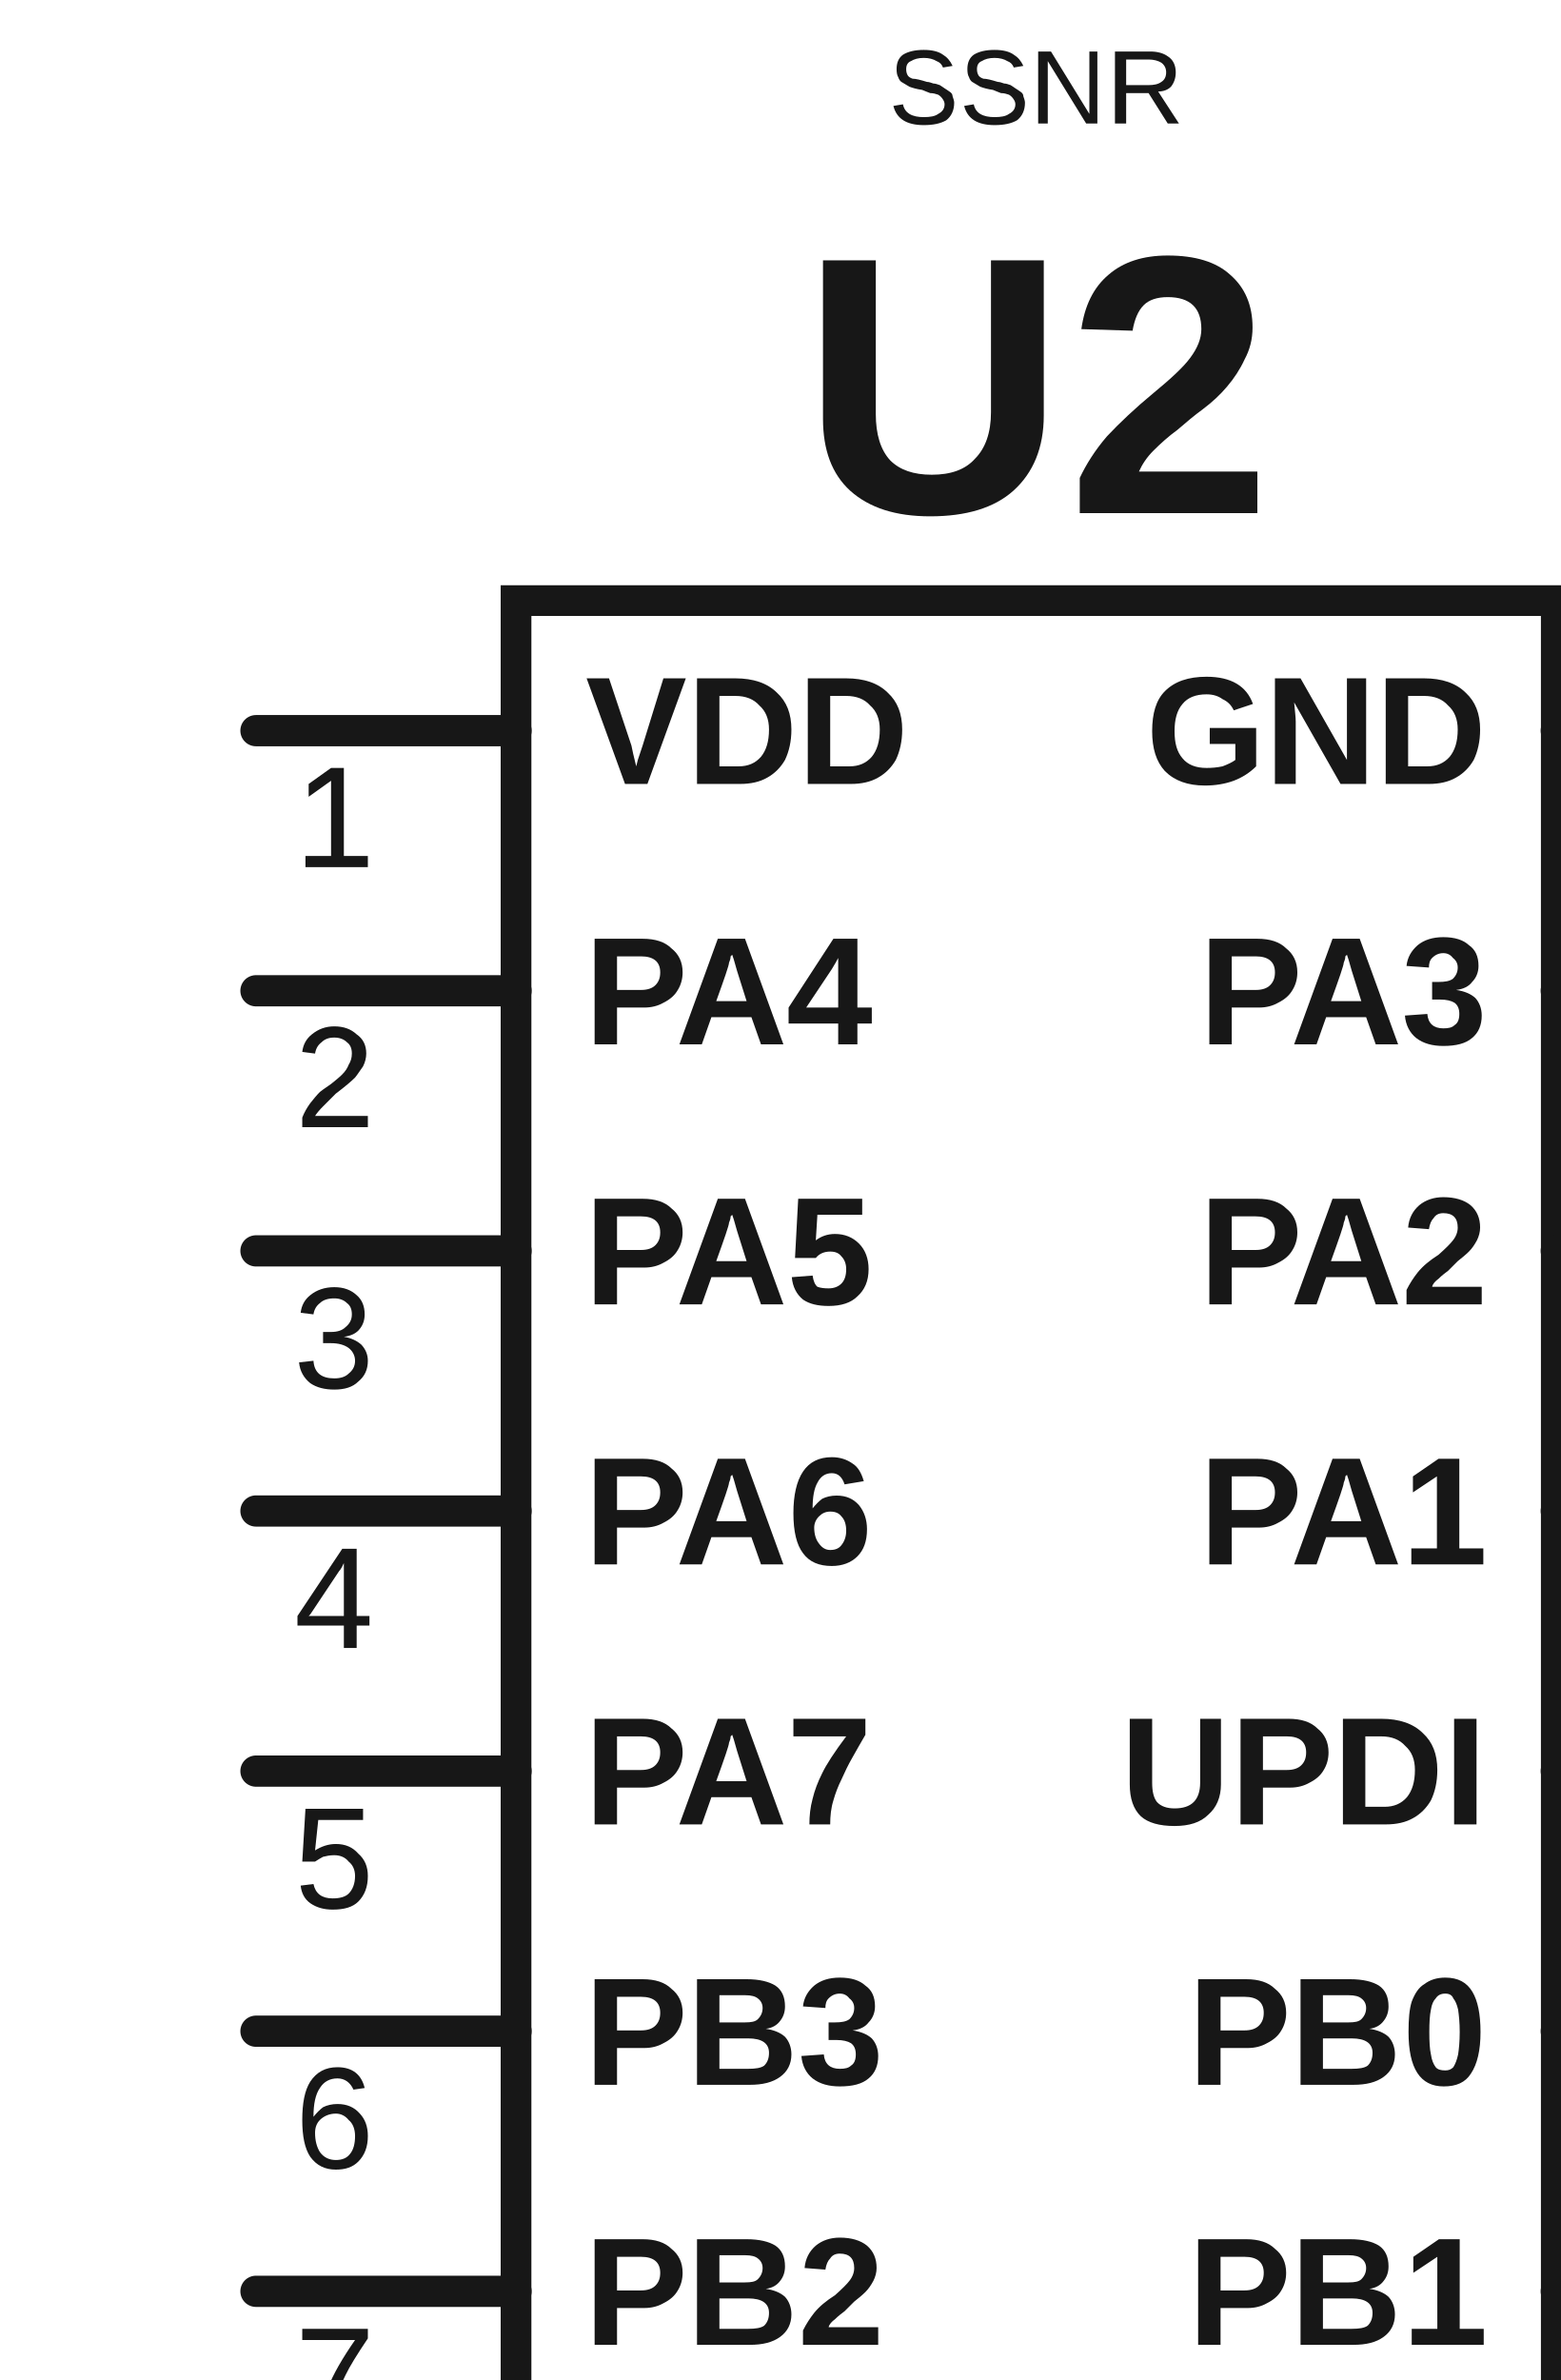
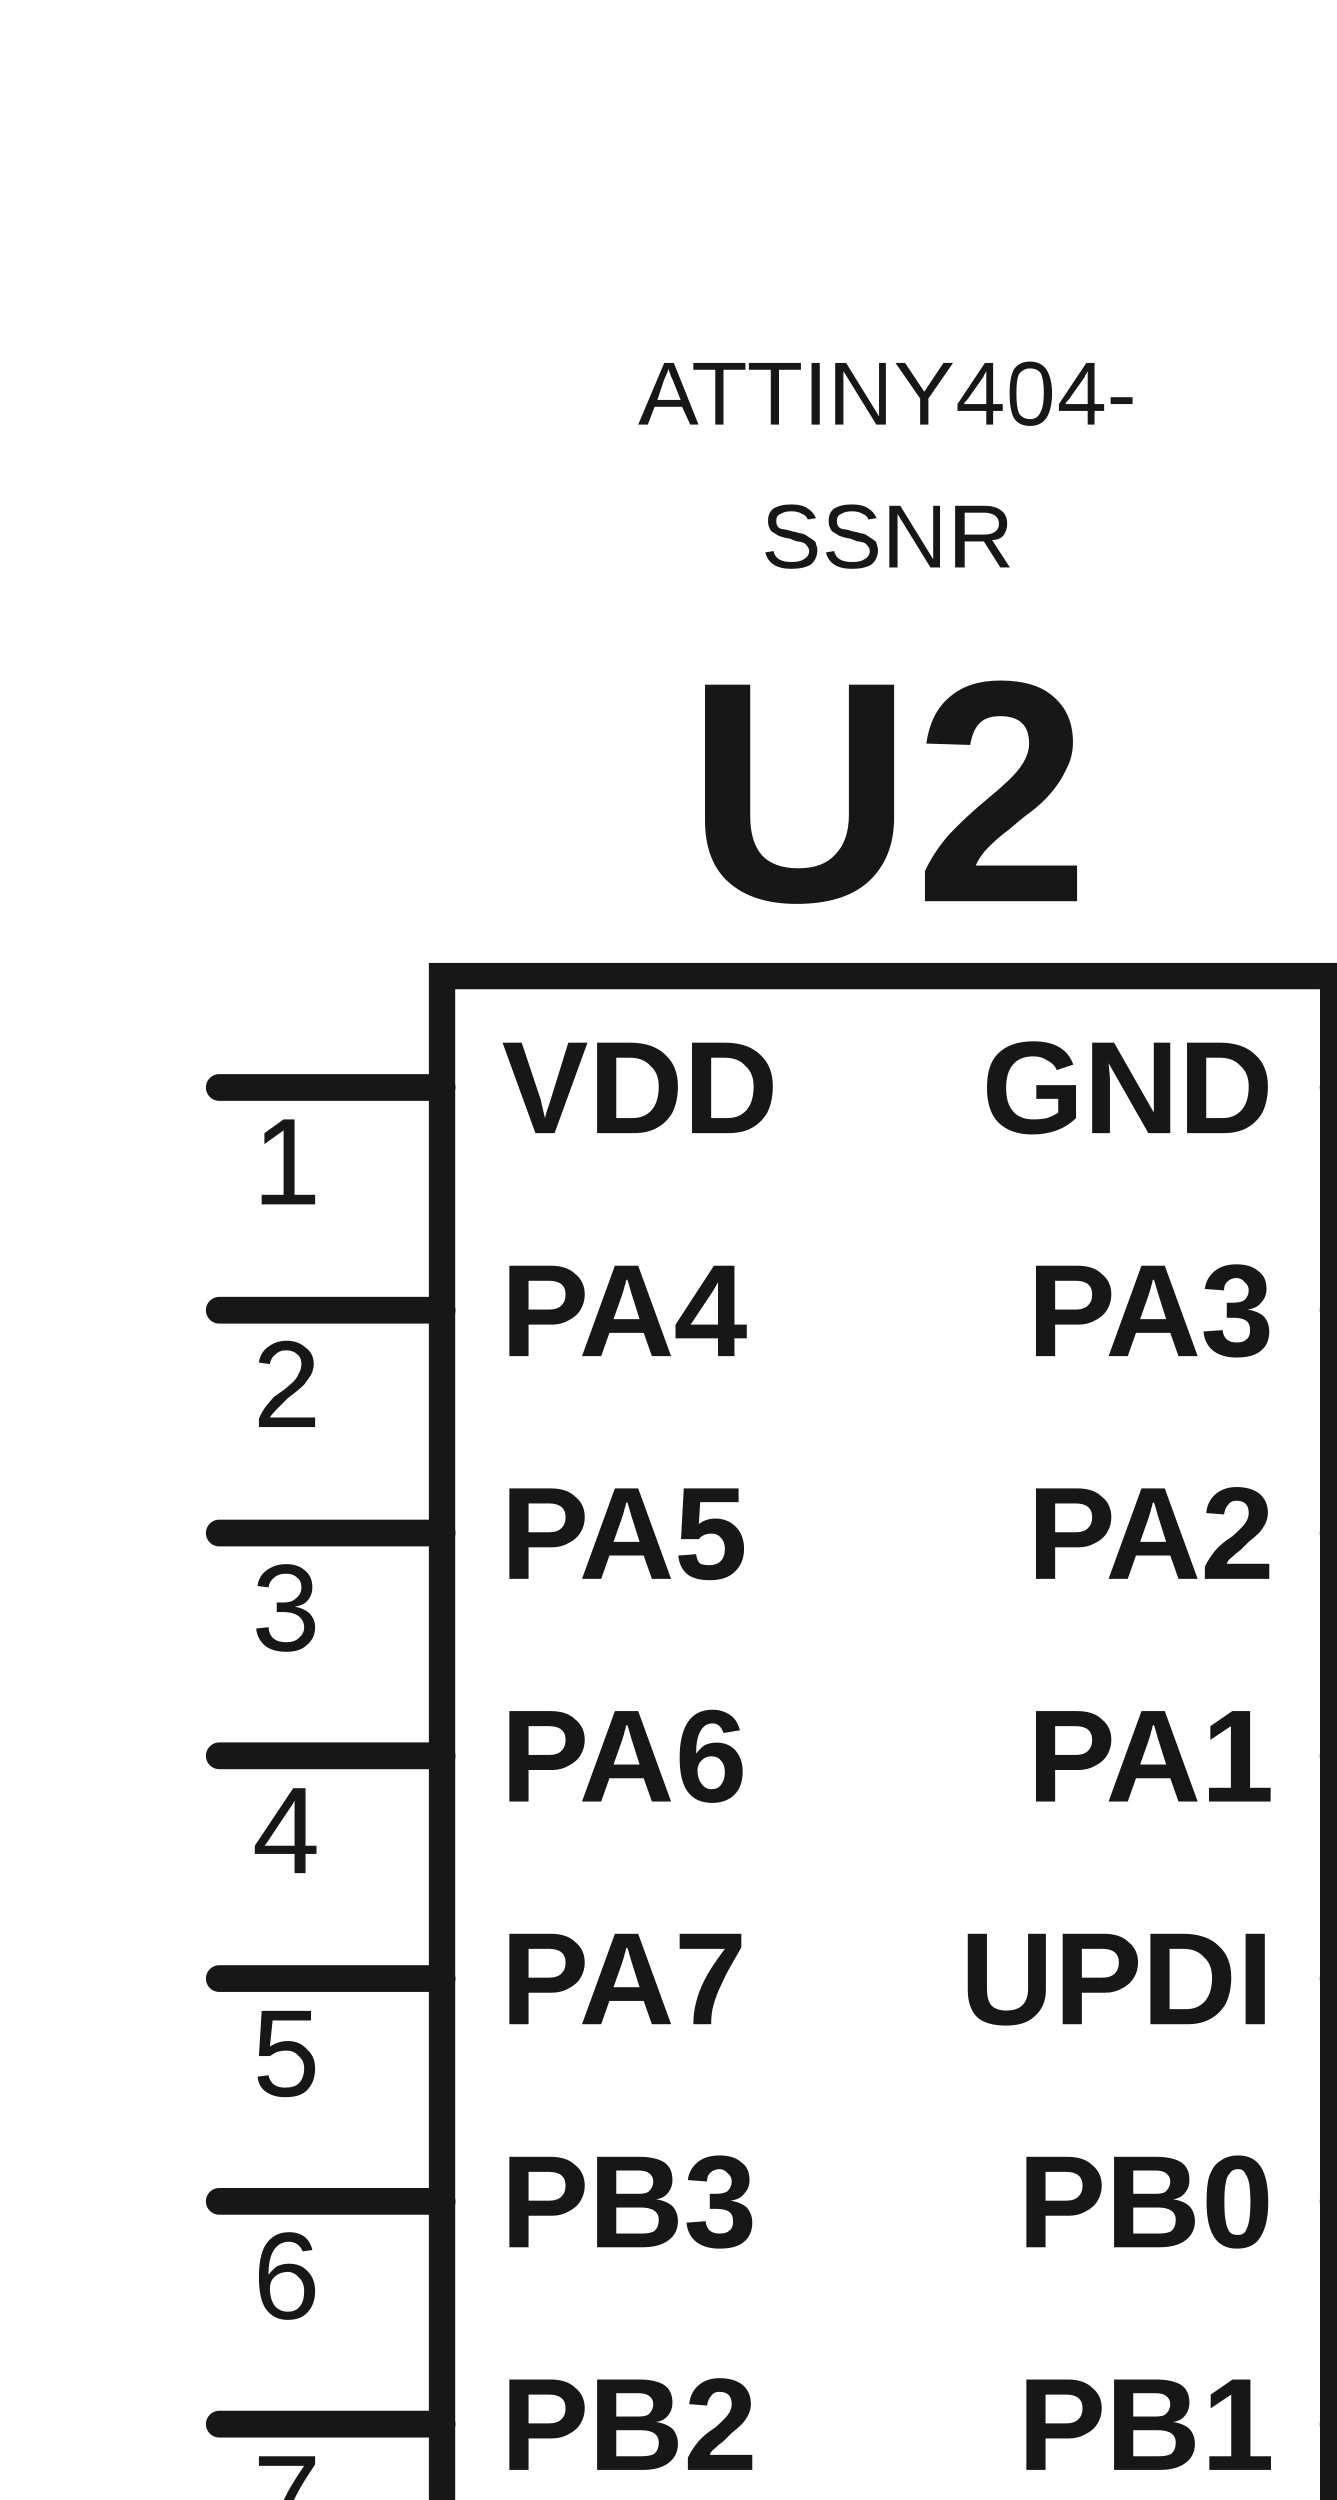
- <svg xmlns="http://www.w3.org/2000/svg" viewBox="158.79 75.415 15.24 23.241">
+ <svg xmlns="http://www.w3.org/2000/svg" viewBox="158.79 70.151 15.24 28.504">
  <style>.sch-page { fill: var(--sch-page, #ffffff); }.sch-wire { fill: none; stroke: var(--net-color, var(--sch-ink, #171717)); stroke-linecap: round; }.sch-wire-hit { stroke: #000000; stroke-opacity: 0; stroke-width: 1.0; pointer-events: stroke; cursor: pointer; }.sch-pin-hit { fill: none; stroke: #000000; stroke-opacity: 0; stroke-width: 0.9; pointer-events: stroke; cursor: pointer; }.sch-junction { fill: var(--sch-ink, #171717); stroke: none; }.sch-no-connect { stroke: var(--sch-note, #b0543f); fill: none; stroke-width: 0.25; stroke-linecap: round; }.sch-pin { fill: none; stroke: var(--sch-ink, #171717); stroke-width: 0.305; stroke-linecap: round; }.sch-pin-number { fill: var(--sch-ink, #171717); }.sch-pin-name { fill: var(--sch-ink, #171717); font-weight: 700; }.sch-ref { fill: var(--sch-ink, #171717); font-weight: 800; }.sch-value { fill: var(--sch-ink, #171717); }.sch-label { fill: var(--net-color, var(--sch-ink, #171717)); }.sch-label-pill { fill: var(--accent-soft, #ffe4db); fill-opacity: .55; stroke: var(--accent, #ff5c35); stroke-width: 0.2; }.sch-label-pill-text { fill: var(--accent, #ff5c35); font-weight: 600; }.sch-note { fill: none; stroke: var(--sch-note, #8a7f6a); }.sch-note-text { fill: var(--sch-note, #8a7f6a); }.sch-sheet-box { fill: var(--sch-page, #ffffff); stroke: var(--sch-ink, #171717); stroke-width: 0.254; }.sch-sheet-text { fill: var(--sch-ink, #171717); }.sch-missing { fill: none; stroke: var(--sch-note, #b0543f); stroke-width: 0.2; stroke-dasharray: 0.8 0.5; }.sch-filled-body { fill: var(--sch-body, #f0ede4); stroke: var(--sch-ink, #171717); }.sch-filled-page { fill: var(--sch-page, #ffffff); stroke: var(--sch-ink, #171717); }.sch-graphic { fill: none; stroke: var(--sch-ink, #171717); }.sch-ref, .sch-value, .sch-pin-number, .sch-pin-name, .sch-label, .sch-label-pill-text, .sch-note-text, .sch-sheet-text { font-family: 'Segoe UI', Arial, sans-serif; }</style>
  <g class="sch-symbol" data-reference="U2" data-value="ATTINY404-SSNR" tabindex="0" data-bounds="163.4800,80.9300,10.8600,18.4800">
    <g transform="translate(168.91 90.17)">
      <rect class="sch-graphic" stroke-width="0.3" x="-5.08" y="-8.89" width="10.16" height="17.78" />
      <line class="sch-pin" x1="-7.62" y1="-7.62" x2="-5.08" y2="-7.62" />
      <line class="sch-pin" x1="7.62" y1="2.54" x2="5.08" y2="2.54" />
      <line class="sch-pin" x1="7.62" y1="-0" x2="5.08" y2="-0" />
      <line class="sch-pin" x1="7.62" y1="-2.54" x2="5.08" y2="-2.54" />
      <line class="sch-pin" x1="7.62" y1="-5.08" x2="5.08" y2="-5.08" />
      <line class="sch-pin" x1="7.62" y1="-7.62" x2="5.08" y2="-7.62" />
      <line class="sch-pin" x1="-7.62" y1="-5.08" x2="-5.08" y2="-5.08" />
      <line class="sch-pin" x1="-7.62" y1="-2.54" x2="-5.08" y2="-2.54" />
      <line class="sch-pin" x1="-7.62" y1="-0" x2="-5.08" y2="-0" />
      <line class="sch-pin" x1="-7.62" y1="2.54" x2="-5.08" y2="2.54" />
      <line class="sch-pin" x1="-7.62" y1="5.08" x2="-5.08" y2="5.08" />
      <line class="sch-pin" x1="-7.62" y1="7.62" x2="-5.08" y2="7.62" />
      <line class="sch-pin" x1="7.62" y1="7.62" x2="5.08" y2="7.62" />
      <line class="sch-pin" x1="7.62" y1="5.08" x2="5.08" y2="5.08" />
    </g>
    <line class="sch-pin-hit" data-reference="U2" data-pin="1" data-net="3V3" data-run="kicad_file.kicad_sch:158.7500,71.1200" x1="161.29" y1="82.55" x2="163.83" y2="82.55" />
    <text class="sch-pin-number" x="162.052" y="83.4" font-size="1.4" text-anchor="middle" dominant-baseline="central">1</text>
    <text class="sch-pin-name" x="164.505" y="82.55" font-size="1.5" text-anchor="start" dominant-baseline="central">VDD</text>
    <line class="sch-pin-hit" data-reference="U2" data-pin="10" data-net="UPDI" data-run="kicad_file.kicad_sch:176.5300,92.7100" x1="176.53" y1="92.71" x2="173.99" y2="92.71" />
    <text class="sch-pin-number" x="175.768" y="91.86" font-size="1.4" text-anchor="middle" dominant-baseline="central">10</text>
    <text class="sch-pin-name" x="173.315" y="92.71" font-size="1.5" text-anchor="end" dominant-baseline="central">UPDI</text>
    <line class="sch-pin-hit" data-reference="U2" data-pin="11" data-run="kicad_file.kicad_sch:176.5300,90.1700" x1="176.53" y1="90.17" x2="173.99" y2="90.17" />
    <text class="sch-pin-number" x="175.768" y="89.32" font-size="1.4" text-anchor="middle" dominant-baseline="central">11</text>
    <text class="sch-pin-name" x="173.315" y="90.17" font-size="1.5" text-anchor="end" dominant-baseline="central">PA1</text>
    <line class="sch-pin-hit" data-reference="U2" data-pin="12" data-run="kicad_file.kicad_sch:176.5300,87.6300" x1="176.53" y1="87.63" x2="173.99" y2="87.63" />
    <text class="sch-pin-number" x="175.768" y="86.78" font-size="1.4" text-anchor="middle" dominant-baseline="central">12</text>
    <text class="sch-pin-name" x="173.315" y="87.63" font-size="1.5" text-anchor="end" dominant-baseline="central">PA2</text>
    <line class="sch-pin-hit" data-reference="U2" data-pin="13" data-run="kicad_file.kicad_sch:176.5300,85.0900" x1="176.53" y1="85.09" x2="173.99" y2="85.09" />
    <text class="sch-pin-number" x="175.768" y="84.24" font-size="1.4" text-anchor="middle" dominant-baseline="central">13</text>
    <text class="sch-pin-name" x="173.315" y="85.09" font-size="1.5" text-anchor="end" dominant-baseline="central">PA3</text>
    <line class="sch-pin-hit" data-reference="U2" data-pin="14" data-net="GND" data-run="kicad_file.kicad_sch:172.0850,72.3900" x1="176.53" y1="82.55" x2="173.99" y2="82.55" />
    <text class="sch-pin-number" x="175.768" y="81.7" font-size="1.4" text-anchor="middle" dominant-baseline="central">14</text>
    <text class="sch-pin-name" x="173.315" y="82.55" font-size="1.5" text-anchor="end" dominant-baseline="central">GND</text>
    <line class="sch-pin-hit" data-reference="U2" data-pin="2" data-net="OUT" data-run="kicad_file.kicad_sch:158.7500,85.0900" x1="161.29" y1="85.09" x2="163.83" y2="85.09" />
    <text class="sch-pin-number" x="162.052" y="85.94" font-size="1.4" text-anchor="middle" dominant-baseline="central">2</text>
    <text class="sch-pin-name" x="164.505" y="85.09" font-size="1.5" text-anchor="start" dominant-baseline="central">PA4</text>
    <line class="sch-pin-hit" data-reference="U2" data-pin="3" data-run="kicad_file.kicad_sch:161.2900,87.6300" x1="161.29" y1="87.63" x2="163.83" y2="87.63" />
    <text class="sch-pin-number" x="162.052" y="88.48" font-size="1.4" text-anchor="middle" dominant-baseline="central">3</text>
    <text class="sch-pin-name" x="164.505" y="87.63" font-size="1.5" text-anchor="start" dominant-baseline="central">PA5</text>
    <line class="sch-pin-hit" data-reference="U2" data-pin="4" data-run="kicad_file.kicad_sch:161.2900,90.1700" x1="161.29" y1="90.17" x2="163.83" y2="90.17" />
    <text class="sch-pin-number" x="162.052" y="91.02" font-size="1.4" text-anchor="middle" dominant-baseline="central">4</text>
    <text class="sch-pin-name" x="164.505" y="90.17" font-size="1.5" text-anchor="start" dominant-baseline="central">PA6</text>
    <line class="sch-pin-hit" data-reference="U2" data-pin="5" data-net="ADD3" data-run="kicad_file.kicad_sch:158.1150,92.7100" x1="161.29" y1="92.71" x2="163.83" y2="92.71" />
    <text class="sch-pin-number" x="162.052" y="93.56" font-size="1.4" text-anchor="middle" dominant-baseline="central">5</text>
    <text class="sch-pin-name" x="164.505" y="92.71" font-size="1.5" text-anchor="start" dominant-baseline="central">PA7</text>
    <line class="sch-pin-hit" data-reference="U2" data-pin="6" data-net="ADD2" data-run="kicad_file.kicad_sch:158.1150,95.2500" x1="161.29" y1="95.25" x2="163.83" y2="95.25" />
    <text class="sch-pin-number" x="162.052" y="96.1" font-size="1.4" text-anchor="middle" dominant-baseline="central">6</text>
    <text class="sch-pin-name" x="164.505" y="95.25" font-size="1.5" text-anchor="start" dominant-baseline="central">PB3</text>
    <line class="sch-pin-hit" data-reference="U2" data-pin="7" data-net="ADD1" data-run="kicad_file.kicad_sch:158.1150,97.7900" x1="161.29" y1="97.79" x2="163.83" y2="97.79" />
    <text class="sch-pin-number" x="162.052" y="98.64" font-size="1.4" text-anchor="middle" dominant-baseline="central">7</text>
    <text class="sch-pin-name" x="164.505" y="97.79" font-size="1.5" text-anchor="start" dominant-baseline="central">PB2</text>
    <line class="sch-pin-hit" data-reference="U2" data-pin="8" data-net="SDA" data-run="kicad_file.kicad_sch:176.5300,97.7900" x1="176.53" y1="97.79" x2="173.99" y2="97.79" />
    <text class="sch-pin-number" x="175.768" y="96.94" font-size="1.4" text-anchor="middle" dominant-baseline="central">8</text>
    <text class="sch-pin-name" x="173.315" y="97.79" font-size="1.5" text-anchor="end" dominant-baseline="central">PB1</text>
    <line class="sch-pin-hit" data-reference="U2" data-pin="9" data-net="SCL" data-run="kicad_file.kicad_sch:176.5300,95.2500" x1="176.53" y1="95.25" x2="173.99" y2="95.25" />
    <text class="sch-pin-number" x="175.768" y="94.4" font-size="1.4" text-anchor="middle" dominant-baseline="central">9</text>
    <text class="sch-pin-name" x="173.315" y="95.25" font-size="1.5" text-anchor="end" dominant-baseline="central">PB0</text>
    <text class="sch-ref" x="168.91" y="79.18" font-size="3.6" text-anchor="middle" dominant-baseline="central">U2</text>
    <text class="sch-value" x="168.91" y="76.264" font-size="1.037" text-anchor="middle" dominant-baseline="central">SSNR</text>
    <text class="sch-value" x="168.91" y="74.632" font-size="1.037" text-anchor="middle" dominant-baseline="central">ATTINY404-</text>
  </g>
</svg>
